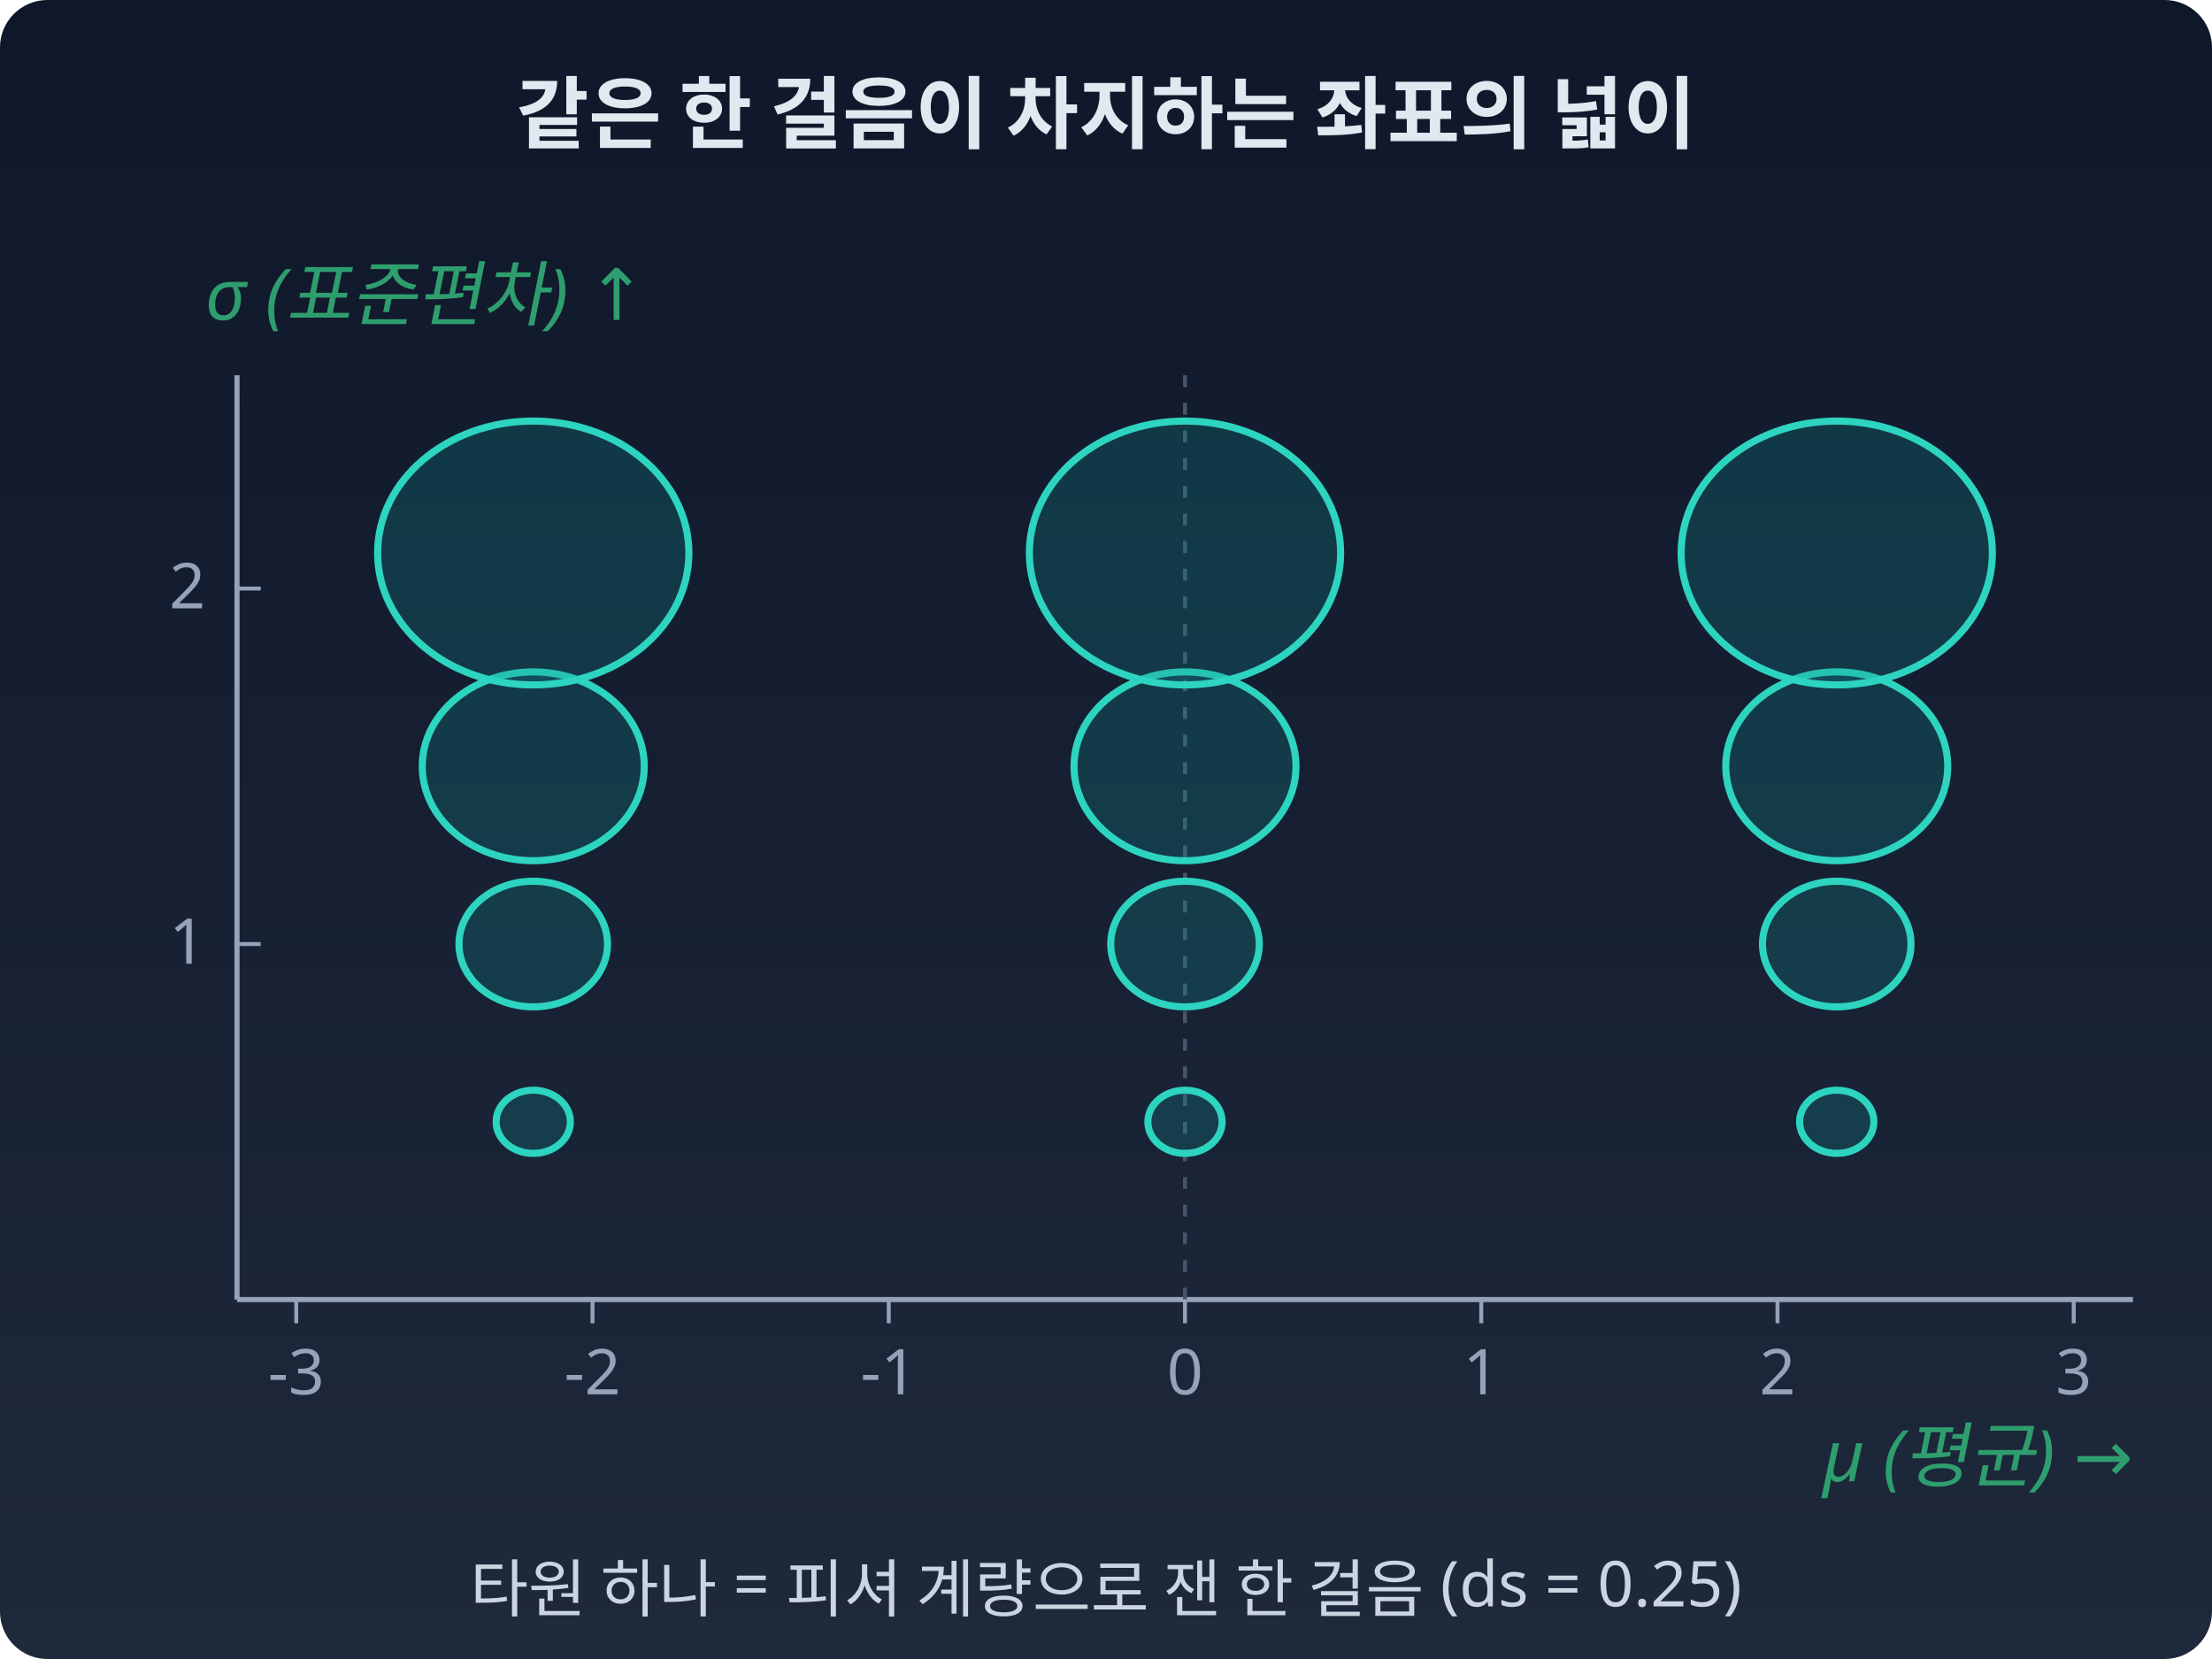
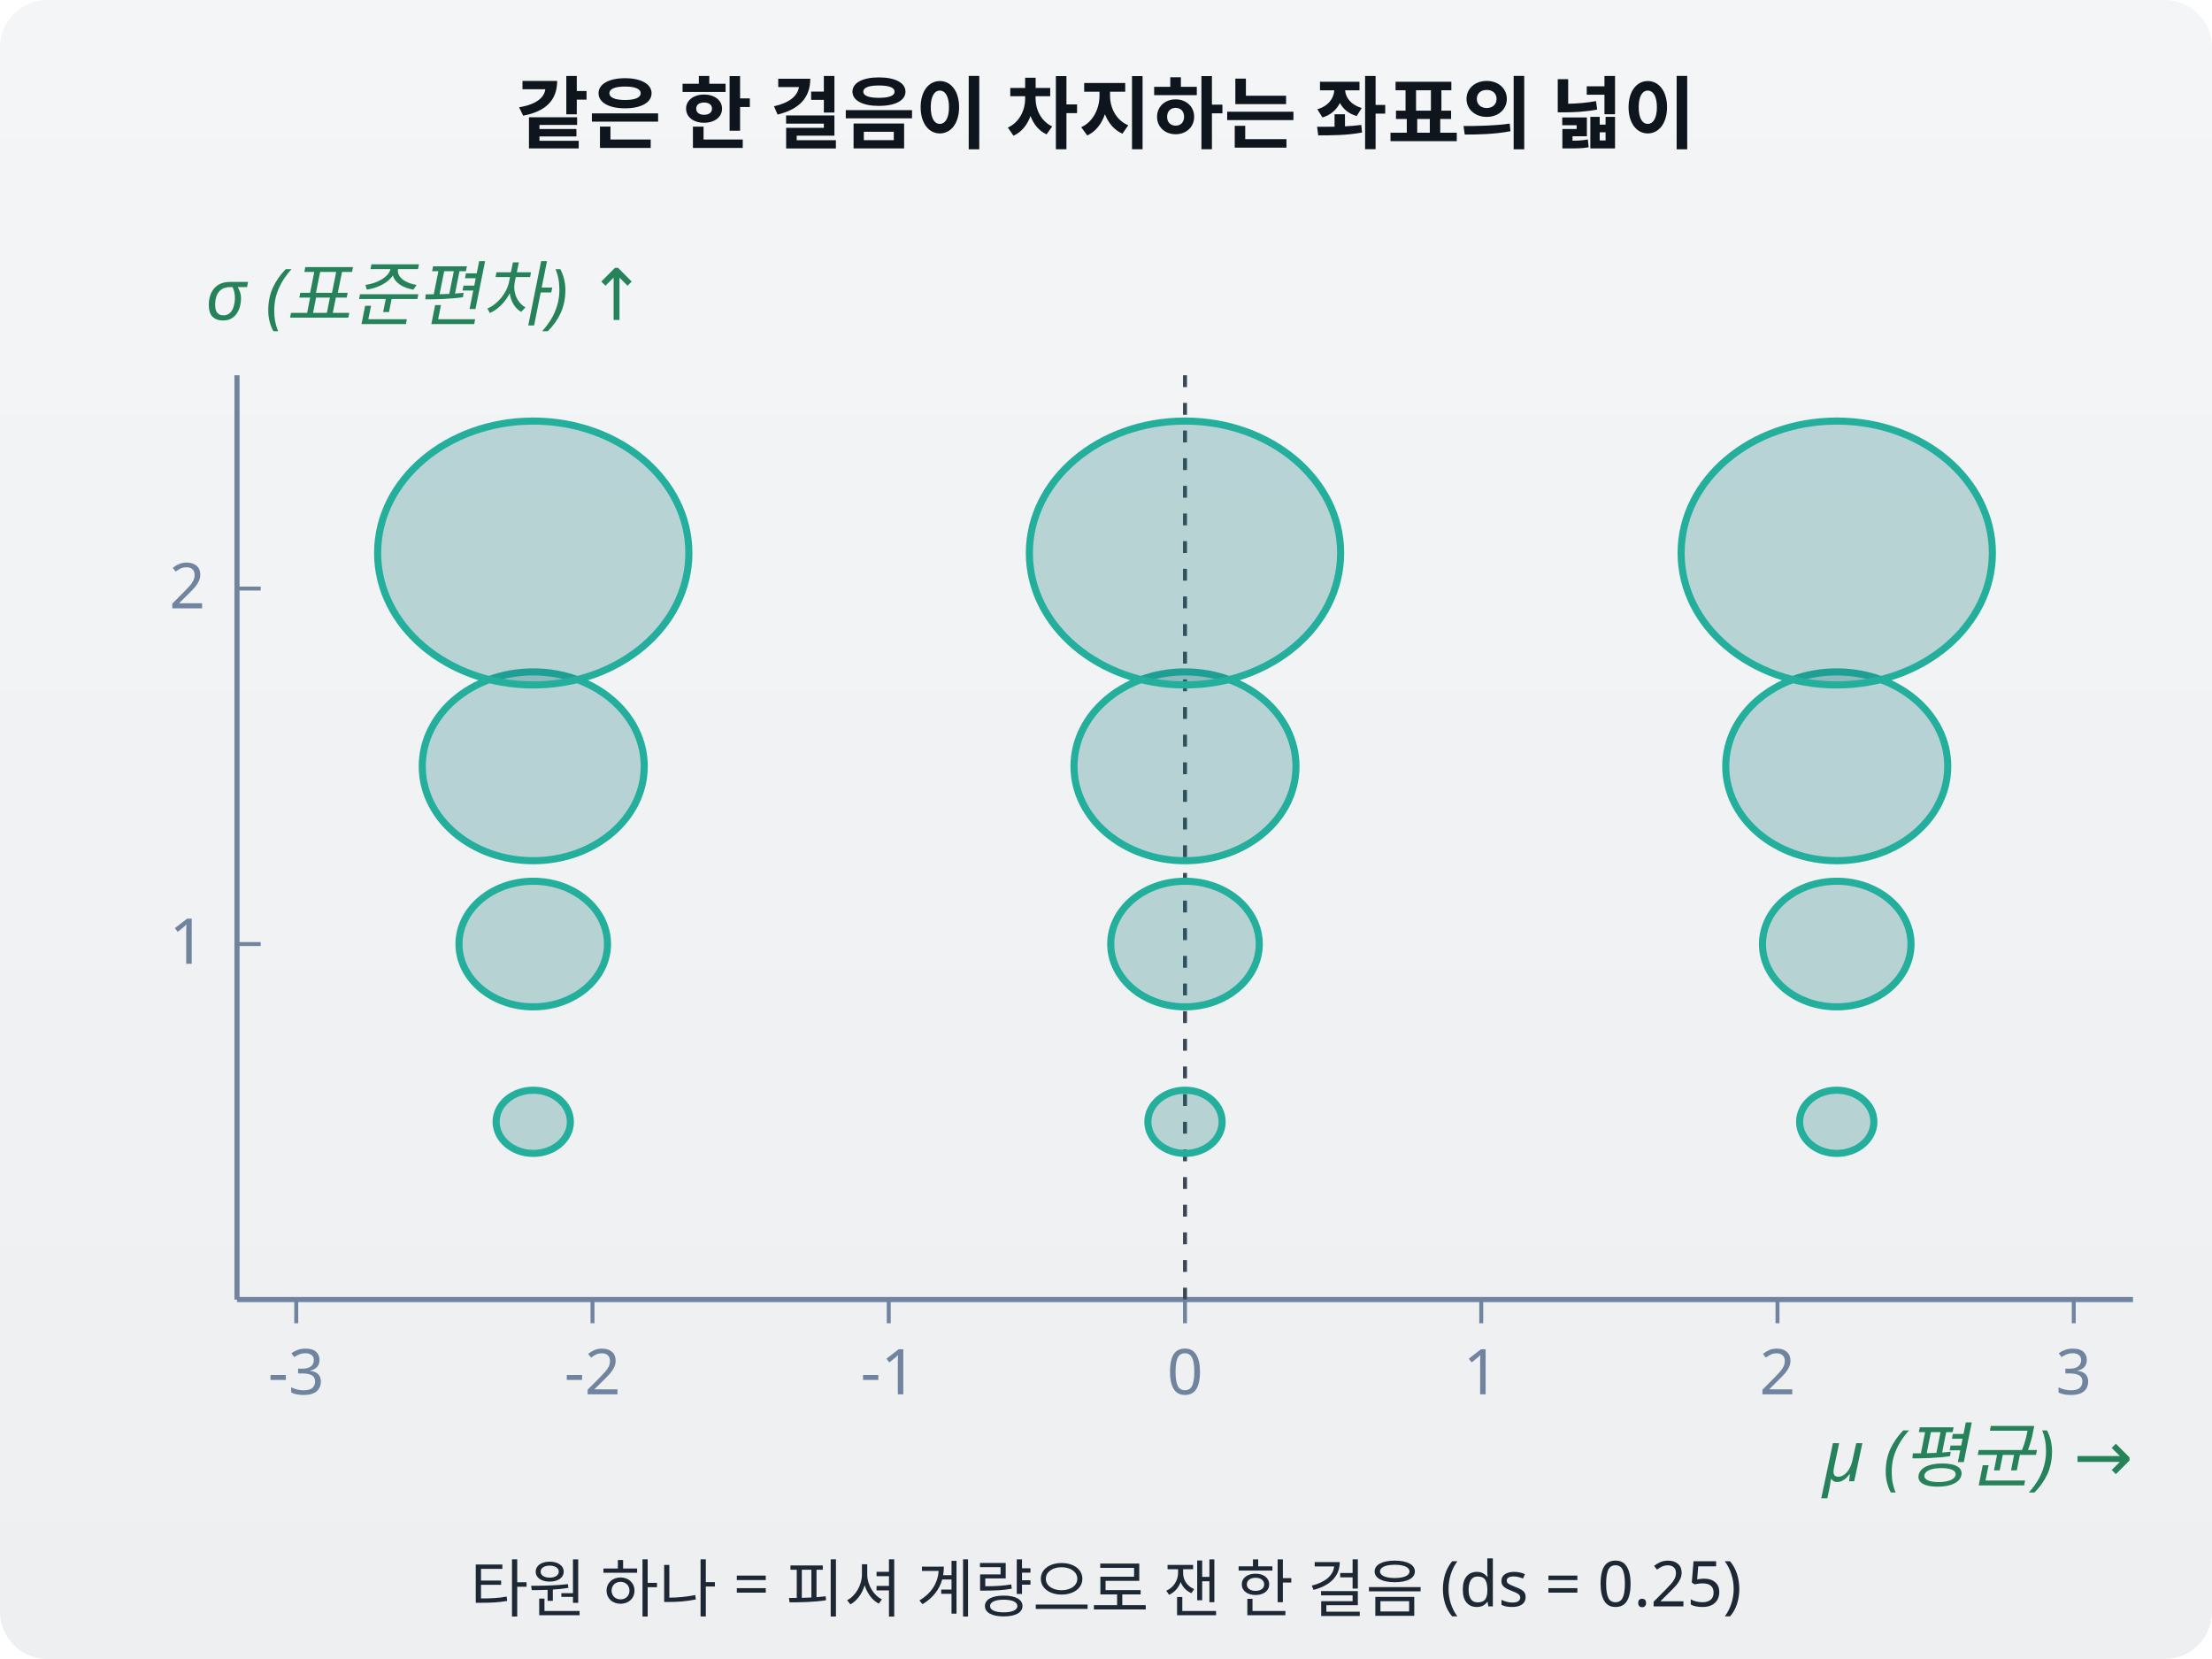
<svg xmlns="http://www.w3.org/2000/svg" viewBox="0 0 560 420" font-family="'Noto Sans KR', sans-serif">
  <defs>
    <linearGradient id="bg8r" x1="0" y1="0" x2="0" y2="1">
-       <stop offset="0%" stop-color="#0f172a" />
-       <stop offset="100%" stop-color="#1e293b" />
+       <stop offset="0%" stop-color="#f4f5f6" />
+       <stop offset="100%" stop-color="#eeeff1" />
    </linearGradient>
  </defs>
  <rect width="560" height="420" fill="url(#bg8r)" rx="12" />
-   <text x="280.0" y="36" fill="#e2e8f0" font-size="20" text-anchor="middle" font-weight="600">같은 한 걸음이 차지하는 좌표의 넓이</text>
-   <line x1="60" y1="329.0" x2="540" y2="329.0" stroke="#94a3b8" stroke-width="1.3" />
-   <line x1="300.0" y1="329" x2="300.0" y2="95" stroke="#475569" stroke-width="1" stroke-dasharray="3 4" />
-   <text x="75.0" y="353.0" fill="#94a3b8" font-size="16" text-anchor="middle">-3</text>
-   <line x1="75.0" y1="329.0" x2="75.0" y2="335.0" stroke="#94a3b8" />
-   <text x="150.0" y="353.0" fill="#94a3b8" font-size="16" text-anchor="middle">-2</text>
-   <line x1="150.0" y1="329.0" x2="150.0" y2="335.0" stroke="#94a3b8" />
-   <text x="225.0" y="353.0" fill="#94a3b8" font-size="16" text-anchor="middle">-1</text>
-   <line x1="225.0" y1="329.0" x2="225.0" y2="335.0" stroke="#94a3b8" />
-   <text x="300.0" y="353.0" fill="#94a3b8" font-size="16" text-anchor="middle">0</text>
-   <line x1="300.0" y1="329.0" x2="300.0" y2="335.0" stroke="#94a3b8" />
-   <text x="375.0" y="353.0" fill="#94a3b8" font-size="16" text-anchor="middle">1</text>
-   <line x1="375.0" y1="329.0" x2="375.0" y2="335.0" stroke="#94a3b8" />
-   <text x="450.0" y="353.0" fill="#94a3b8" font-size="16" text-anchor="middle">2</text>
-   <line x1="450.0" y1="329.0" x2="450.0" y2="335.0" stroke="#94a3b8" />
-   <text x="525.0" y="353.0" fill="#94a3b8" font-size="16" text-anchor="middle">3</text>
-   <line x1="525.0" y1="329.0" x2="525.0" y2="335.0" stroke="#94a3b8" />
-   <text x="52" y="244.0" fill="#94a3b8" font-size="16" text-anchor="end">1</text>
-   <line x1="60" y1="239.0" x2="66" y2="239.0" stroke="#94a3b8" />
-   <text x="52" y="154.0" fill="#94a3b8" font-size="16" text-anchor="end">2</text>
-   <line x1="60" y1="149.0" x2="66" y2="149.0" stroke="#94a3b8" />
-   <line x1="60" y1="329.0" x2="60" y2="95" stroke="#94a3b8" stroke-width="1.3" />
-   <text x="540" y="375.0" fill="#2e9e6e" font-size="18" text-anchor="end" font-style="italic">μ (평균) →</text>
-   <text x="52" y="81" fill="#2e9e6e" font-size="18" font-style="italic">σ (표준편차) ↑</text>
-   <ellipse cx="135.0" cy="284.0" rx="9.4" ry="8.0" fill="#0e8f8f" fill-opacity="0.25" stroke="#2dd4bf" stroke-width="1.8" />
-   <ellipse cx="300.0" cy="284.0" rx="9.4" ry="8.0" fill="#0e8f8f" fill-opacity="0.25" stroke="#2dd4bf" stroke-width="1.8" />
-   <ellipse cx="465.0" cy="284.0" rx="9.4" ry="8.0" fill="#0e8f8f" fill-opacity="0.25" stroke="#2dd4bf" stroke-width="1.8" />
-   <ellipse cx="135.0" cy="239.0" rx="18.8" ry="15.9" fill="#0e8f8f" fill-opacity="0.25" stroke="#2dd4bf" stroke-width="1.8" />
-   <ellipse cx="300.0" cy="239.0" rx="18.8" ry="15.9" fill="#0e8f8f" fill-opacity="0.25" stroke="#2dd4bf" stroke-width="1.8" />
-   <ellipse cx="465.0" cy="239.0" rx="18.8" ry="15.9" fill="#0e8f8f" fill-opacity="0.25" stroke="#2dd4bf" stroke-width="1.8" />
-   <ellipse cx="135.0" cy="194.0" rx="28.1" ry="23.9" fill="#0e8f8f" fill-opacity="0.25" stroke="#2dd4bf" stroke-width="1.8" />
-   <ellipse cx="300.0" cy="194.0" rx="28.1" ry="23.9" fill="#0e8f8f" fill-opacity="0.25" stroke="#2dd4bf" stroke-width="1.8" />
-   <ellipse cx="465.0" cy="194.0" rx="28.1" ry="23.9" fill="#0e8f8f" fill-opacity="0.25" stroke="#2dd4bf" stroke-width="1.8" />
-   <ellipse cx="135.0" cy="140.0" rx="39.4" ry="33.4" fill="#0e8f8f" fill-opacity="0.25" stroke="#2dd4bf" stroke-width="1.8" />
-   <ellipse cx="300.0" cy="140.0" rx="39.4" ry="33.4" fill="#0e8f8f" fill-opacity="0.25" stroke="#2dd4bf" stroke-width="1.8" />
-   <ellipse cx="465.0" cy="140.0" rx="39.4" ry="33.4" fill="#0e8f8f" fill-opacity="0.25" stroke="#2dd4bf" stroke-width="1.8" />
-   <text x="280" y="408" fill="#cbd5e1" font-size="16" text-anchor="middle">타원 하나 = 피셔 계량으로 잰 한 걸음 (ds = 0.25)</text>
+   <text x="280.0" y="36" fill="#0f151d" font-size="20" text-anchor="middle" font-weight="600">같은 한 걸음이 차지하는 좌표의 넓이</text>
+   <line x1="60" y1="329.0" x2="540" y2="329.0" stroke="#7084a0" stroke-width="1.3" />
+   <line x1="300.0" y1="329" x2="300.0" y2="95" stroke="#3a4656" stroke-width="1" stroke-dasharray="3 4" />
+   <text x="75.0" y="353.0" fill="#7084a0" font-size="16" text-anchor="middle">-3</text>
+   <line x1="75.0" y1="329.0" x2="75.0" y2="335.0" stroke="#7084a0" />
+   <text x="150.0" y="353.0" fill="#7084a0" font-size="16" text-anchor="middle">-2</text>
+   <line x1="150.0" y1="329.0" x2="150.0" y2="335.0" stroke="#7084a0" />
+   <text x="225.0" y="353.0" fill="#7084a0" font-size="16" text-anchor="middle">-1</text>
+   <line x1="225.0" y1="329.0" x2="225.0" y2="335.0" stroke="#7084a0" />
+   <text x="300.0" y="353.0" fill="#7084a0" font-size="16" text-anchor="middle">0</text>
+   <line x1="300.0" y1="329.0" x2="300.0" y2="335.0" stroke="#7084a0" />
+   <text x="375.0" y="353.0" fill="#7084a0" font-size="16" text-anchor="middle">1</text>
+   <line x1="375.0" y1="329.0" x2="375.0" y2="335.0" stroke="#7084a0" />
+   <text x="450.0" y="353.0" fill="#7084a0" font-size="16" text-anchor="middle">2</text>
+   <line x1="450.0" y1="329.0" x2="450.0" y2="335.0" stroke="#7084a0" />
+   <text x="525.0" y="353.0" fill="#7084a0" font-size="16" text-anchor="middle">3</text>
+   <line x1="525.0" y1="329.0" x2="525.0" y2="335.0" stroke="#7084a0" />
+   <text x="52" y="244.0" fill="#7084a0" font-size="16" text-anchor="end">1</text>
+   <line x1="60" y1="239.0" x2="66" y2="239.0" stroke="#7084a0" />
+   <text x="52" y="154.0" fill="#7084a0" font-size="16" text-anchor="end">2</text>
+   <line x1="60" y1="149.0" x2="66" y2="149.0" stroke="#7084a0" />
+   <line x1="60" y1="329.0" x2="60" y2="95" stroke="#7084a0" stroke-width="1.3" />
+   <text x="540" y="375.0" fill="#26825a" font-size="18" text-anchor="end" font-style="italic">μ (평균) →</text>
+   <text x="52" y="81" fill="#26825a" font-size="18" font-style="italic">σ (표준편차) ↑</text>
+   <ellipse cx="135.0" cy="284.0" rx="9.4" ry="8.0" fill="#0b7575" fill-opacity="0.25" stroke="#24af9d" stroke-width="1.8" />
+   <ellipse cx="300.0" cy="284.0" rx="9.4" ry="8.0" fill="#0b7575" fill-opacity="0.25" stroke="#24af9d" stroke-width="1.8" />
+   <ellipse cx="465.0" cy="284.0" rx="9.4" ry="8.0" fill="#0b7575" fill-opacity="0.25" stroke="#24af9d" stroke-width="1.8" />
+   <ellipse cx="135.0" cy="239.0" rx="18.8" ry="15.9" fill="#0b7575" fill-opacity="0.25" stroke="#24af9d" stroke-width="1.8" />
+   <ellipse cx="300.0" cy="239.0" rx="18.8" ry="15.9" fill="#0b7575" fill-opacity="0.25" stroke="#24af9d" stroke-width="1.8" />
+   <ellipse cx="465.0" cy="239.0" rx="18.8" ry="15.9" fill="#0b7575" fill-opacity="0.25" stroke="#24af9d" stroke-width="1.8" />
+   <ellipse cx="135.0" cy="194.0" rx="28.1" ry="23.9" fill="#0b7575" fill-opacity="0.25" stroke="#24af9d" stroke-width="1.8" />
+   <ellipse cx="300.0" cy="194.0" rx="28.1" ry="23.9" fill="#0b7575" fill-opacity="0.25" stroke="#24af9d" stroke-width="1.8" />
+   <ellipse cx="465.0" cy="194.0" rx="28.1" ry="23.9" fill="#0b7575" fill-opacity="0.25" stroke="#24af9d" stroke-width="1.8" />
+   <ellipse cx="135.0" cy="140.0" rx="39.4" ry="33.4" fill="#0b7575" fill-opacity="0.25" stroke="#24af9d" stroke-width="1.8" />
+   <ellipse cx="300.0" cy="140.0" rx="39.4" ry="33.4" fill="#0b7575" fill-opacity="0.25" stroke="#24af9d" stroke-width="1.8" />
+   <ellipse cx="465.0" cy="140.0" rx="39.4" ry="33.4" fill="#0b7575" fill-opacity="0.25" stroke="#24af9d" stroke-width="1.8" />
+   <text x="280" y="408" fill="#1e2834" font-size="16" text-anchor="middle">타원 하나 = 피셔 계량으로 잰 한 걸음 (ds = 0.25)</text>
</svg>
